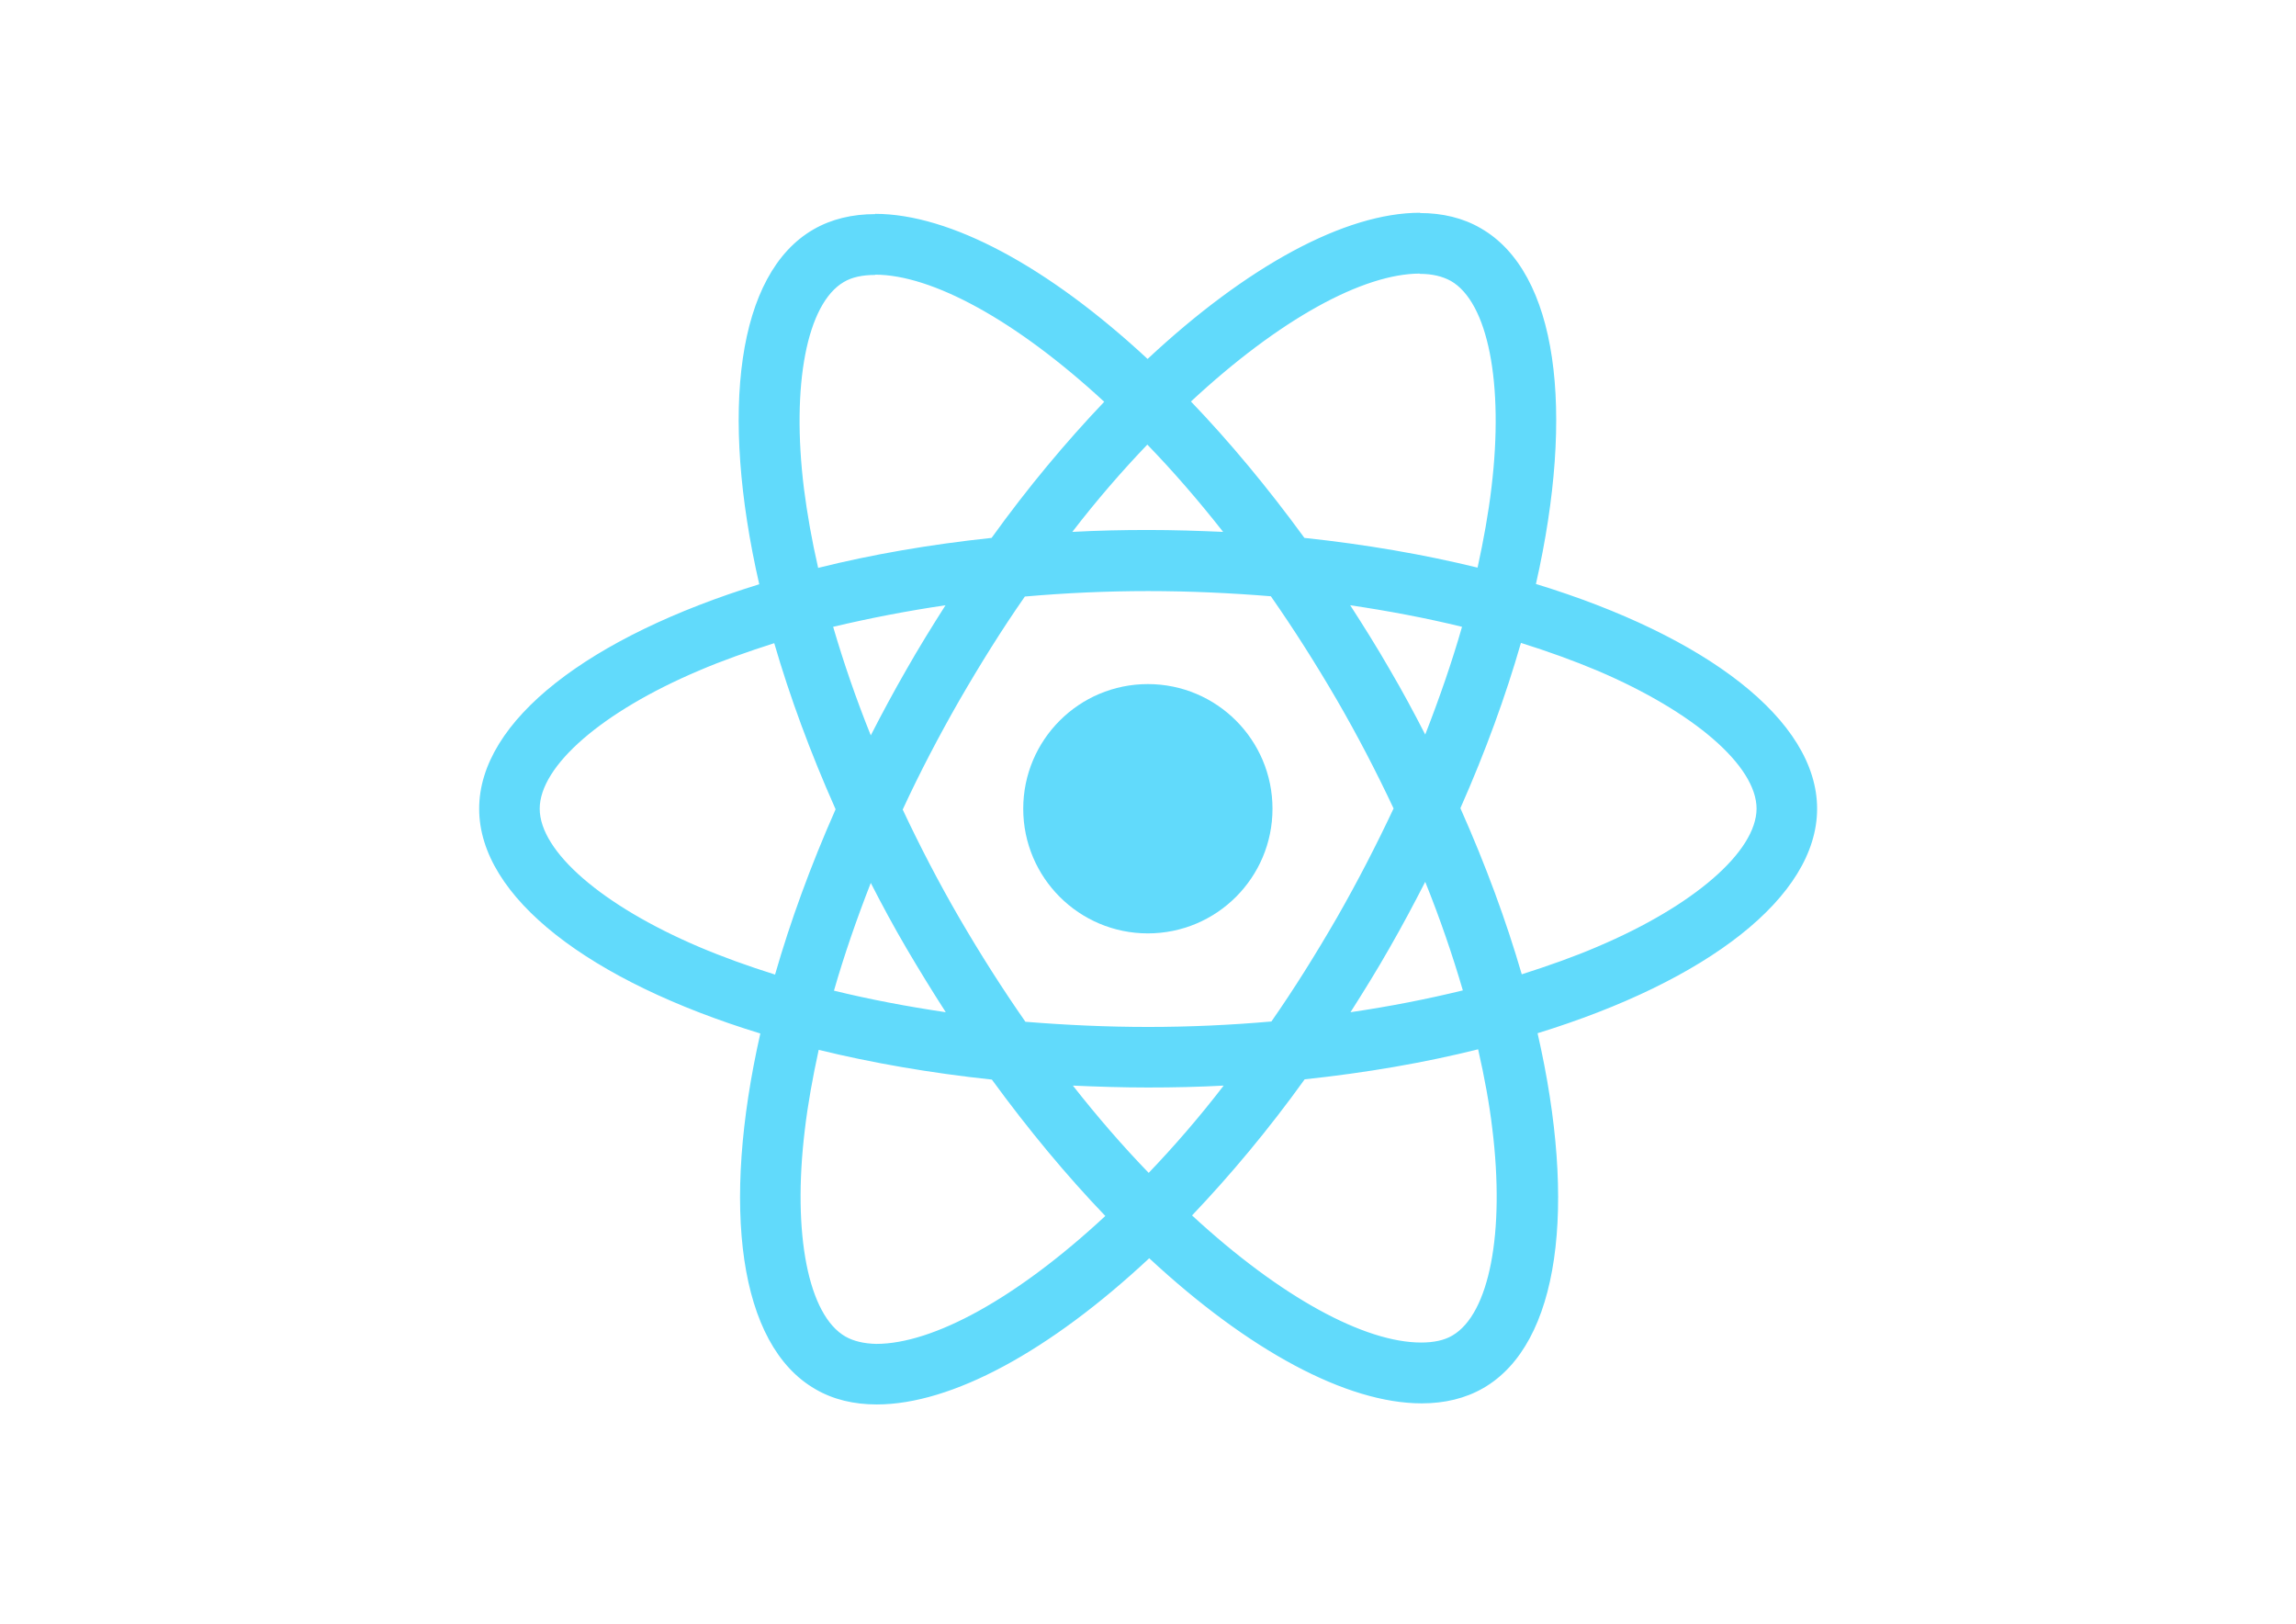
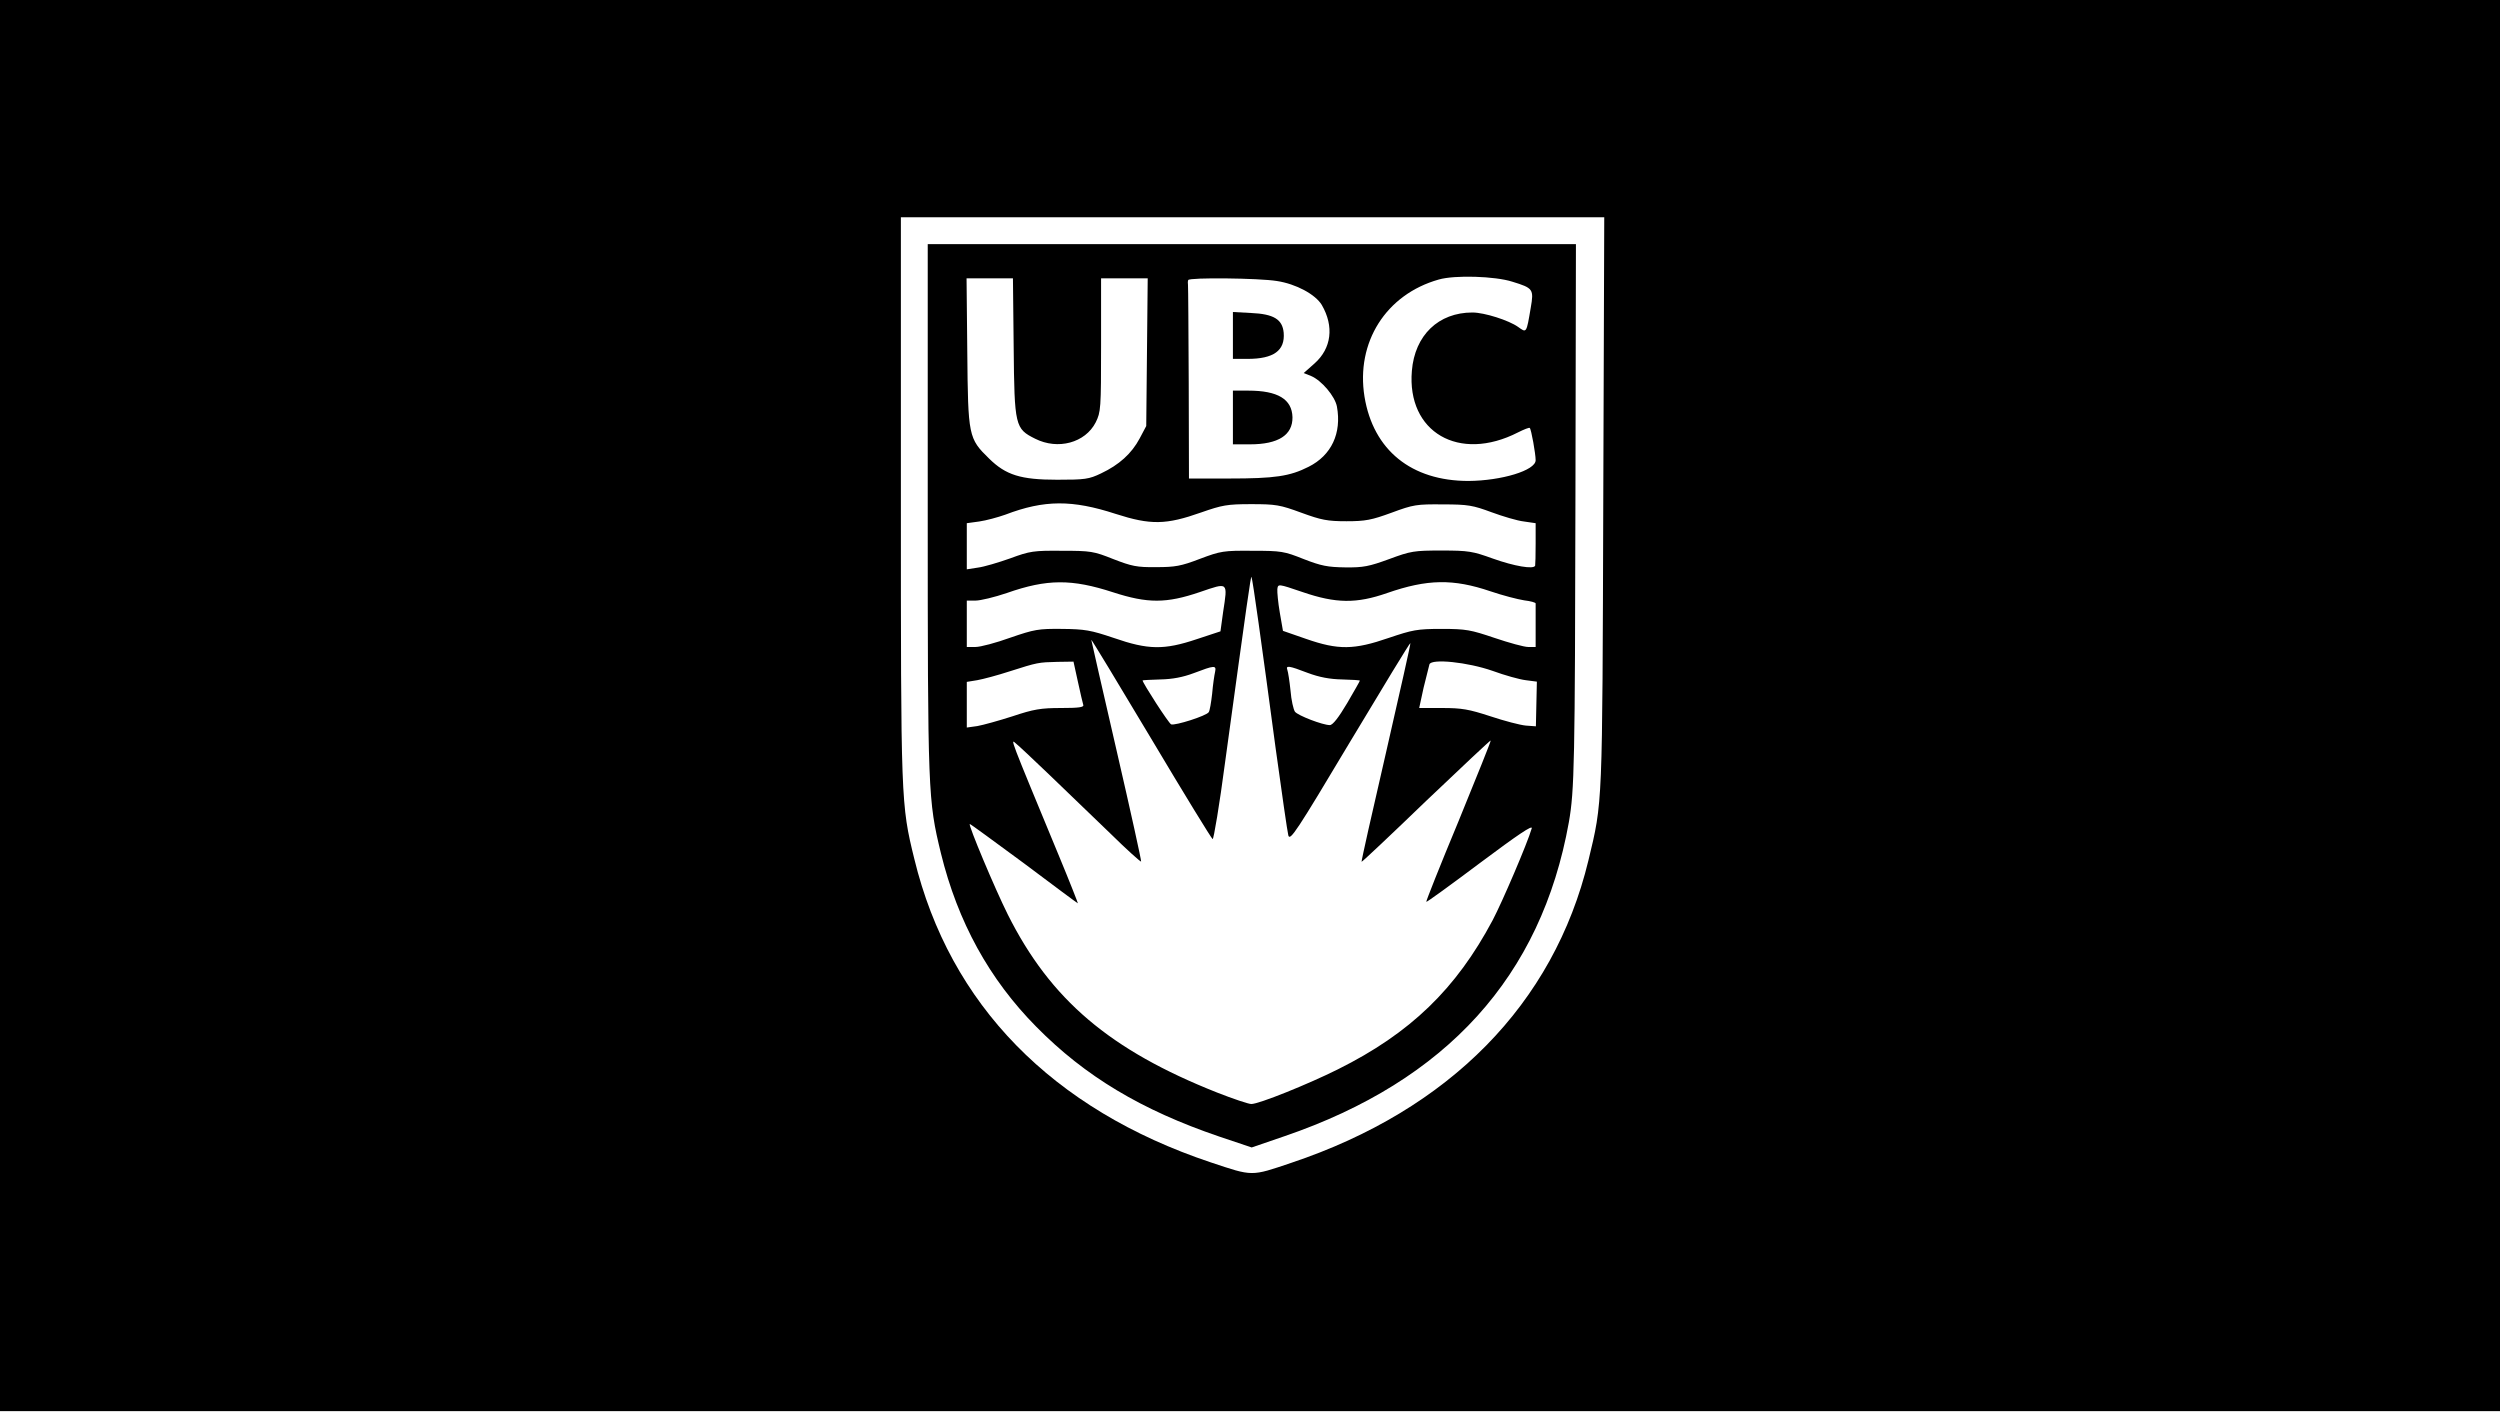
- <svg xmlns="http://www.w3.org/2000/svg" viewBox="0 0 841.9 595.3">
-   <g fill="#61DAFB">
-     <path d="M666.3 296.5c0-32.5-40.7-63.3-103.1-82.4 14.4-63.6 8-114.2-20.2-130.4-6.5-3.8-14.1-5.6-22.4-5.6v22.3c4.6 0 8.3.9 11.4 2.6 13.6 7.8 19.5 37.5 14.9 75.7-1.1 9.4-2.9 19.3-5.1 29.4-19.6-4.8-41-8.5-63.5-10.9-13.5-18.5-27.5-35.3-41.6-50 32.6-30.3 63.2-46.9 84-46.9V78c-27.5 0-63.5 19.6-99.9 53.6-36.4-33.8-72.4-53.2-99.9-53.2v22.3c20.7 0 51.4 16.5 84 46.6-14 14.7-28 31.4-41.3 49.9-22.6 2.4-44 6.1-63.6 11-2.3-10-4-19.7-5.2-29-4.7-38.2 1.1-67.9 14.6-75.8 3-1.8 6.9-2.6 11.5-2.6V78.5c-8.4 0-16 1.8-22.6 5.6-28.1 16.2-34.4 66.7-19.9 130.1-62.2 19.2-102.7 49.9-102.7 82.3 0 32.5 40.7 63.3 103.1 82.4-14.4 63.6-8 114.2 20.2 130.4 6.5 3.8 14.1 5.6 22.5 5.6 27.5 0 63.5-19.6 99.9-53.6 36.4 33.8 72.4 53.2 99.9 53.2 8.4 0 16-1.8 22.6-5.6 28.1-16.2 34.4-66.7 19.9-130.1 62-19.1 102.5-49.9 102.5-82.3zm-130.2-66.7c-3.7 12.9-8.3 26.2-13.5 39.5-4.1-8-8.4-16-13.1-24-4.6-8-9.5-15.8-14.4-23.4 14.2 2.1 27.9 4.7 41 7.9zm-45.8 106.5c-7.8 13.5-15.8 26.3-24.1 38.2-14.9 1.3-30 2-45.2 2-15.1 0-30.2-.7-45-1.9-8.3-11.9-16.4-24.6-24.2-38-7.6-13.1-14.5-26.4-20.8-39.8 6.2-13.4 13.2-26.8 20.7-39.9 7.8-13.5 15.8-26.3 24.1-38.2 14.9-1.3 30-2 45.2-2 15.1 0 30.2.7 45 1.9 8.3 11.9 16.4 24.6 24.2 38 7.6 13.1 14.5 26.4 20.8 39.8-6.3 13.4-13.2 26.8-20.7 39.9zm32.3-13c5.4 13.4 10 26.8 13.8 39.8-13.1 3.2-26.9 5.9-41.2 8 4.9-7.7 9.8-15.6 14.4-23.7 4.6-8 8.9-16.1 13-24.1zM421.2 430c-9.3-9.6-18.6-20.3-27.8-32 9 .4 18.2.7 27.5.7 9.4 0 18.7-.2 27.8-.7-9 11.7-18.3 22.4-27.5 32zm-74.4-58.9c-14.2-2.1-27.9-4.7-41-7.9 3.7-12.9 8.3-26.2 13.5-39.5 4.1 8 8.4 16 13.1 24 4.7 8 9.5 15.8 14.4 23.4zM420.7 163c9.3 9.6 18.6 20.3 27.8 32-9-.4-18.2-.7-27.5-.7-9.4 0-18.7.2-27.8.7 9-11.7 18.3-22.4 27.5-32zm-74 58.9c-4.9 7.7-9.8 15.6-14.4 23.7-4.6 8-8.9 16-13 24-5.4-13.4-10-26.8-13.8-39.8 13.1-3.1 26.9-5.8 41.2-7.9zm-90.5 125.2c-35.4-15.1-58.3-34.9-58.3-50.6 0-15.7 22.9-35.6 58.3-50.6 8.6-3.7 18-7 27.7-10.1 5.7 19.6 13.2 40 22.5 60.9-9.2 20.8-16.6 41.1-22.2 60.6-9.9-3.1-19.3-6.5-28-10.2zM310 490c-13.6-7.8-19.5-37.5-14.9-75.7 1.1-9.4 2.9-19.3 5.1-29.4 19.6 4.8 41 8.5 63.5 10.9 13.5 18.5 27.5 35.3 41.6 50-32.6 30.3-63.2 46.9-84 46.9-4.5-.1-8.3-1-11.3-2.7zm237.2-76.2c4.7 38.2-1.1 67.9-14.6 75.8-3 1.8-6.9 2.6-11.5 2.6-20.7 0-51.4-16.5-84-46.6 14-14.7 28-31.4 41.3-49.9 22.6-2.4 44-6.1 63.6-11 2.3 10.1 4.1 19.8 5.2 29.1zm38.5-66.7c-8.6 3.7-18 7-27.7 10.1-5.7-19.6-13.2-40-22.5-60.9 9.2-20.8 16.6-41.1 22.2-60.6 9.9 3.1 19.3 6.5 28.1 10.2 35.4 15.1 58.3 34.9 58.3 50.6-.1 15.7-23 35.6-58.4 50.6zM320.8 78.4z" />
-     <circle cx="420.9" cy="296.5" r="45.7" />
-     <path d="M520.5 78.1z" />
+ <svg xmlns="http://www.w3.org/2000/svg" version="1.0" width="1024pt" height="578pt" viewBox="0 0 1024 578" preserveAspectRatio="xMidYMid meet">
+   <g transform="translate(0,578) scale(0.1,-0.1)" fill="#000000" stroke="none">
+     <path d="M0 2890 l0 -2890 5120 0 5120 0 0 2890 0 2890 -5120 0 -5120 0 0 -2890z m6567 838 c-4 -1264 -2 -1228 -61 -1473 -142 -587 -569 -1021 -1217 -1238 -166 -56 -156 -56 -330 2 -649 217 -1069 646 -1214 1243 -55 224 -55 235 -55 1479 l0 1149 1440 0 1441 0 -4 -1162z" />
+     <path d="M3800 3696 c0 -1171 1 -1192 54 -1411 69 -281 198 -516 391 -711 200 -203 431 -341 748 -449 l134 -45 134 46 c664 227 1052 655 1165 1286 23 131 25 241 27 1336 l2 1032 -1327 0 -1328 0 0 -1084z m2395 930 c85 -26 88 -31 75 -106 -18 -107 -17 -104 -52 -79 -38 27 -138 59 -187 59 -139 0 -236 -93 -248 -239 -21 -251 193 -376 435 -252 24 12 46 21 48 18 6 -5 24 -106 24 -132 0 -42 -140 -84 -275 -85 -234 0 -390 126 -426 345 -36 223 88 419 304 480 65 19 231 14 302 -9z m-2043 -268 c3 -324 6 -334 88 -375 93 -47 205 -17 248 67 21 43 22 54 22 317 l0 273 96 0 95 0 -3 -302 -3 -303 -27 -51 c-33 -62 -84 -108 -158 -143 -50 -24 -66 -26 -180 -26 -149 0 -210 19 -279 87 -84 82 -86 91 -89 436 l-3 302 95 0 95 0 3 -282z m1078 271 c79 -12 158 -55 184 -98 51 -88 40 -178 -30 -240 l-44 -39 30 -12 c43 -18 98 -83 106 -125 20 -109 -22 -200 -116 -247 -77 -39 -138 -48 -326 -48 l-164 0 -1 390 c-1 215 -2 396 -3 403 -1 6 -1 15 1 20 6 11 289 8 363 -4z m-660 -954 c143 -46 206 -45 350 6 86 30 106 34 205 34 101 0 118 -3 205 -35 82 -30 107 -35 185 -35 78 0 103 5 185 35 89 33 102 35 210 34 104 0 123 -4 199 -32 46 -17 106 -35 133 -38 l48 -7 0 -83 c0 -46 -1 -87 -2 -91 -6 -16 -86 -2 -173 29 -83 30 -100 33 -210 33 -113 0 -126 -2 -215 -35 -82 -30 -106 -35 -180 -34 -72 1 -98 6 -170 34 -80 32 -92 34 -210 34 -118 1 -130 -1 -215 -33 -78 -30 -102 -34 -180 -34 -79 -1 -100 4 -175 33 -80 32 -92 34 -210 34 -116 1 -131 -1 -212 -31 -48 -17 -108 -35 -133 -38 l-45 -7 0 95 0 94 51 7 c28 4 76 17 107 28 160 61 274 61 452 3z m585 -446 c14 -101 46 -332 70 -514 25 -181 48 -342 52 -357 7 -24 34 17 252 382 135 225 246 408 248 406 2 -1 -44 -204 -100 -449 -57 -246 -102 -447 -100 -447 3 0 122 112 265 250 144 137 263 249 264 247 2 -1 -58 -150 -132 -331 -75 -180 -134 -329 -132 -330 2 -2 101 70 221 160 154 115 216 157 211 141 -18 -62 -121 -302 -160 -376 -150 -282 -337 -463 -634 -611 -120 -60 -325 -143 -355 -142 -11 0 -74 21 -140 47 -439 174 -682 380 -857 729 -53 106 -162 366 -156 371 2 1 101 -72 222 -161 120 -90 219 -164 221 -164 1 0 -33 87 -77 193 -207 500 -200 482 -176 461 26 -21 204 -192 386 -368 67 -66 124 -117 126 -115 2 2 -43 206 -100 453 -57 248 -104 452 -104 455 0 4 110 -178 245 -404 134 -225 248 -411 252 -412 4 -2 28 140 51 315 92 671 105 762 108 759 2 -2 15 -86 29 -188z m-596 125 c142 -46 218 -46 356 1 117 40 114 43 95 -81 l-11 -80 -97 -32 c-134 -45 -199 -44 -340 5 -95 32 -118 36 -212 37 -97 1 -113 -2 -212 -36 -58 -21 -122 -38 -142 -38 l-36 0 0 95 0 95 36 0 c20 0 78 14 128 31 165 58 266 58 435 3z m1546 4 c50 -17 112 -33 138 -37 26 -3 48 -9 47 -13 0 -5 0 -46 0 -93 l0 -85 -31 0 c-16 0 -78 17 -137 37 -98 33 -116 37 -217 37 -101 0 -119 -4 -217 -37 -142 -49 -206 -50 -338 -4 l-95 33 -13 75 c-7 41 -11 84 -10 96 3 22 3 22 103 -12 137 -47 221 -48 347 -4 164 57 270 59 423 7z m-1690 -370 c10 -46 20 -89 22 -95 4 -10 -18 -13 -91 -13 -83 0 -112 -5 -199 -34 -56 -18 -121 -36 -144 -40 l-43 -6 0 94 0 93 43 7 c23 4 83 20 132 36 116 37 118 37 196 39 l66 1 18 -82z m1699 44 c49 -18 110 -35 135 -38 l46 -6 -2 -91 -2 -92 -41 3 c-23 2 -88 19 -145 38 -89 29 -117 34 -198 34 l-94 0 18 83 c11 45 22 88 24 96 9 24 156 9 259 -27z m-1137 -4 c-3 -13 -9 -53 -12 -89 -4 -36 -10 -71 -14 -76 -9 -15 -138 -56 -154 -50 -10 4 -117 170 -117 180 0 1 33 3 73 4 49 1 92 9 137 26 84 32 93 33 87 5z m379 -4 c48 -18 91 -26 141 -27 40 -1 73 -3 73 -5 0 -2 -24 -44 -52 -92 -35 -59 -59 -90 -71 -90 -29 0 -131 39 -143 55 -6 9 -15 47 -18 86 -4 39 -10 77 -13 85 -7 19 5 18 83 -12z" />
+     <path d="M5050 4406 l0 -96 60 0 c107 0 154 34 148 107 -5 55 -41 77 -134 81 l-74 4 0 -96z" />
+     <path d="M5050 4070 l0 -110 70 0 c116 0 175 38 174 111 -2 74 -60 109 -181 109 l-63 0 0 -110z" />
  </g>
</svg>
